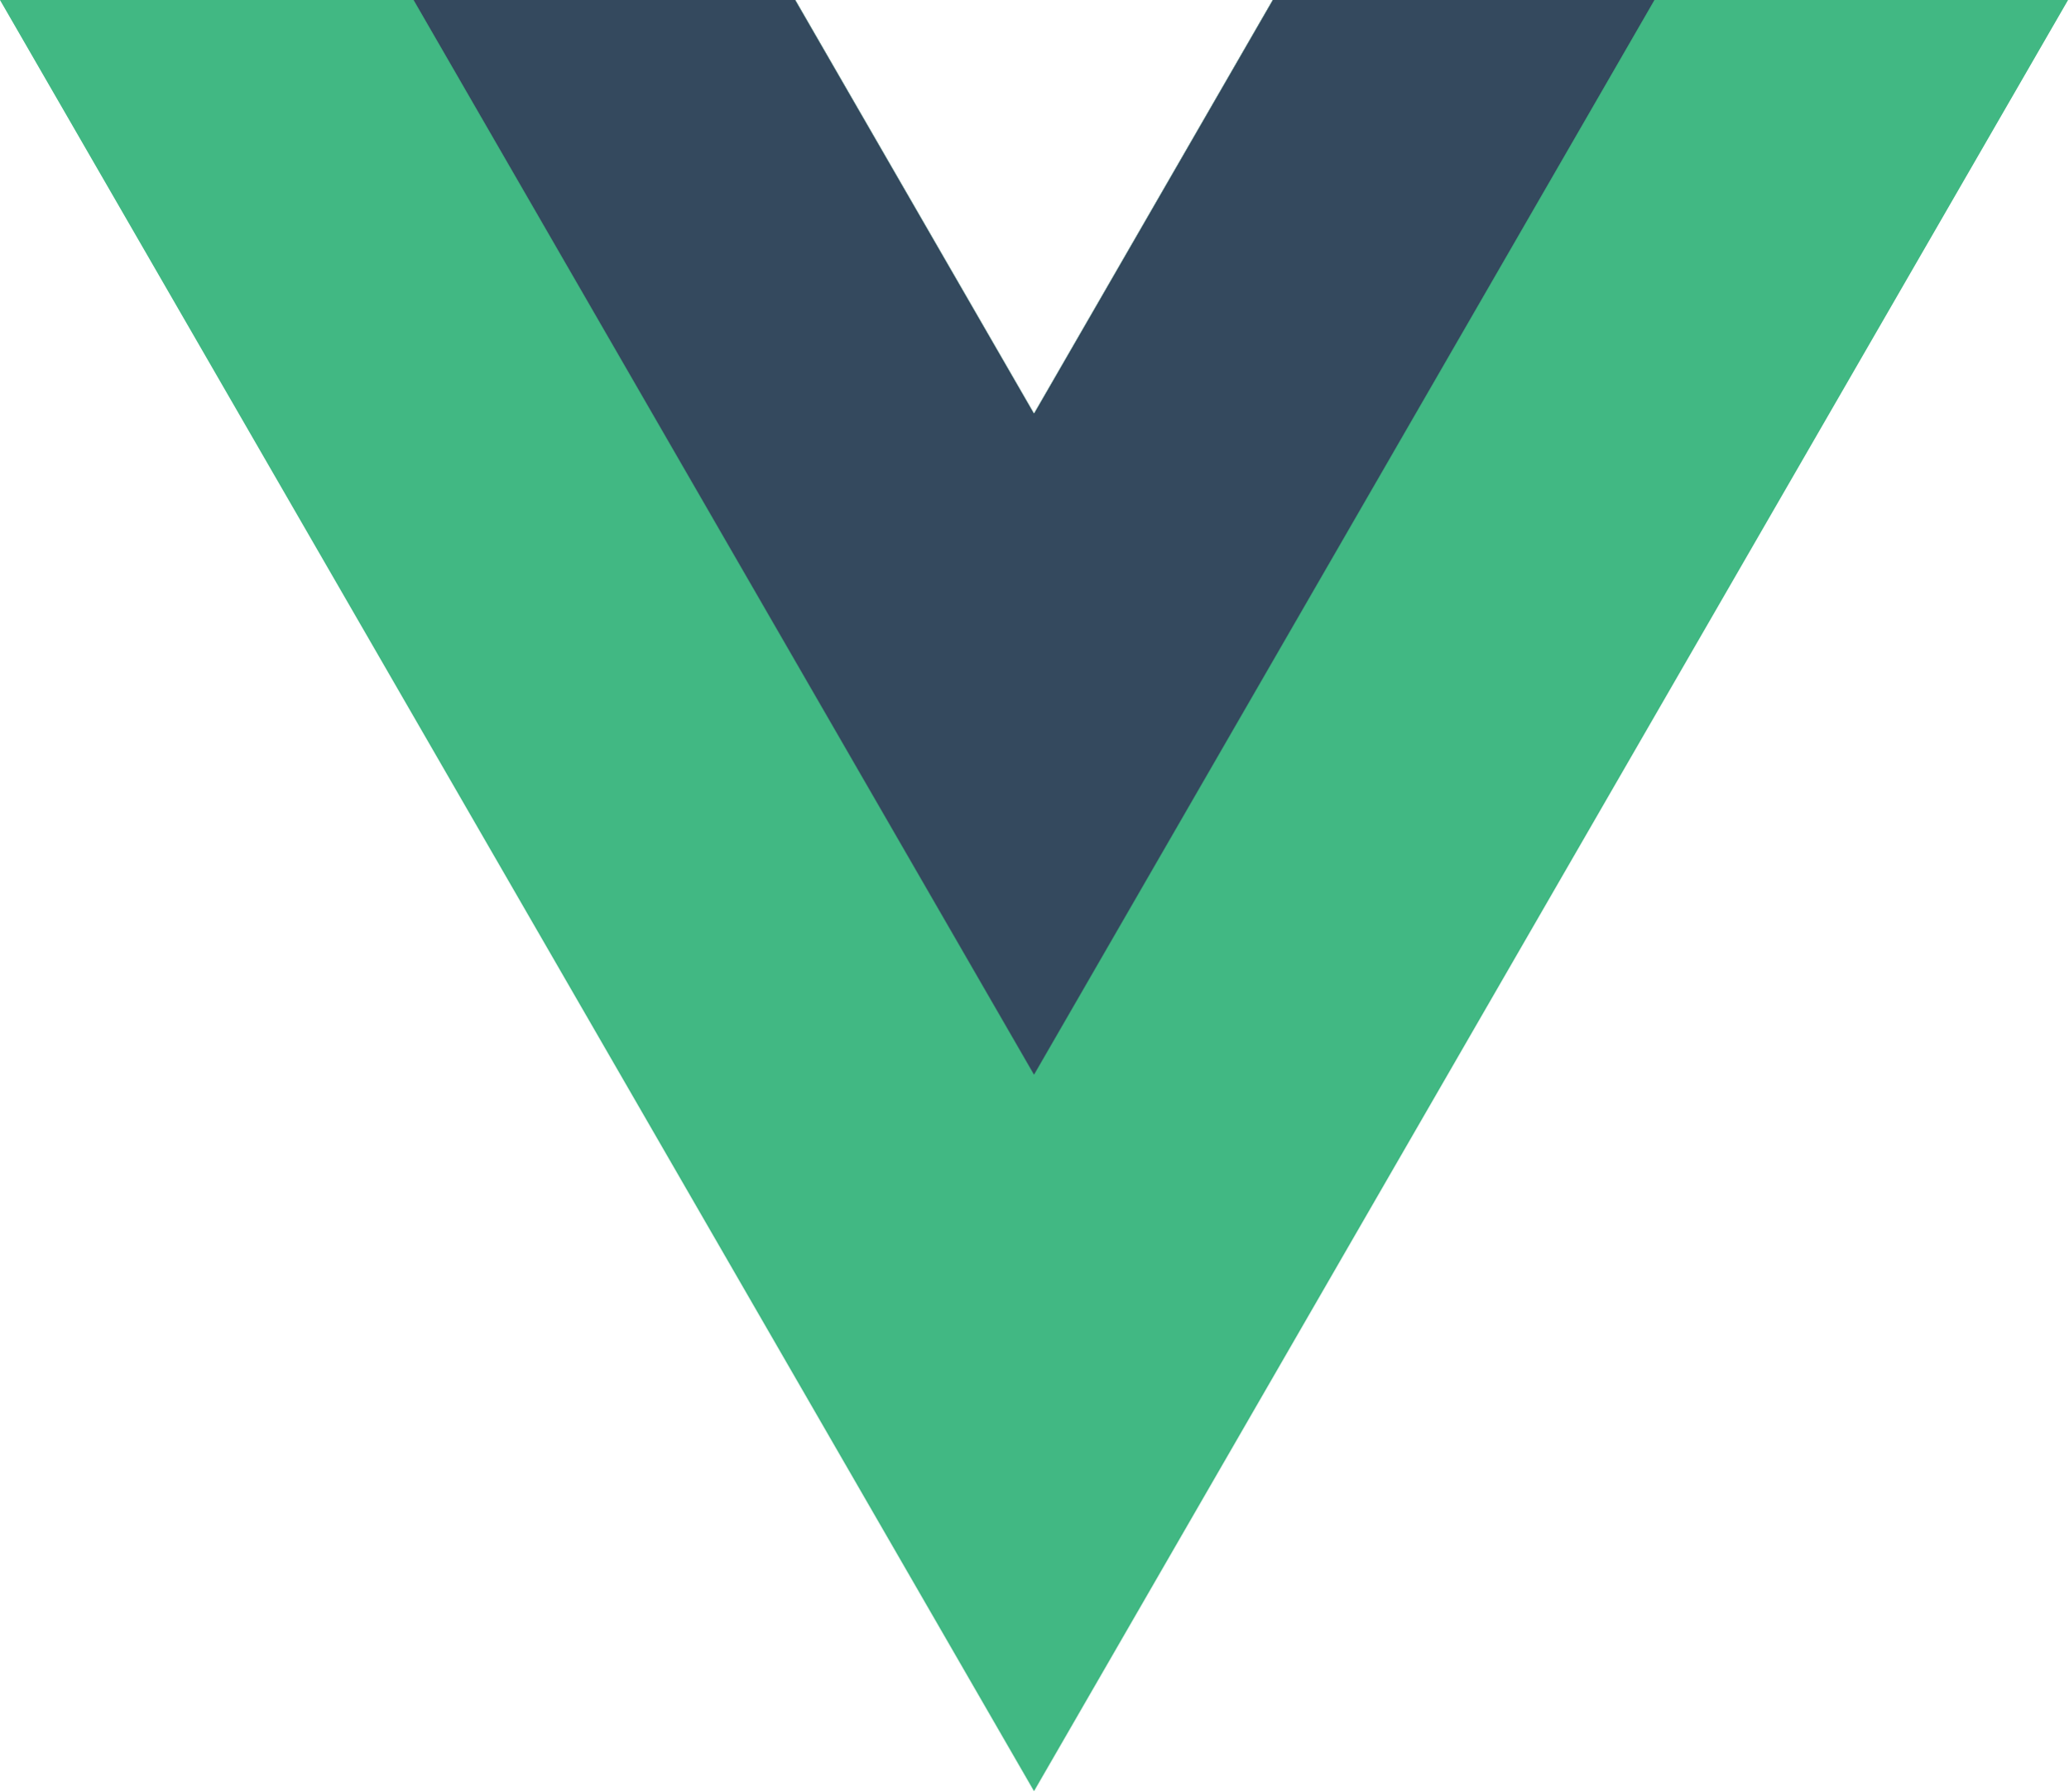
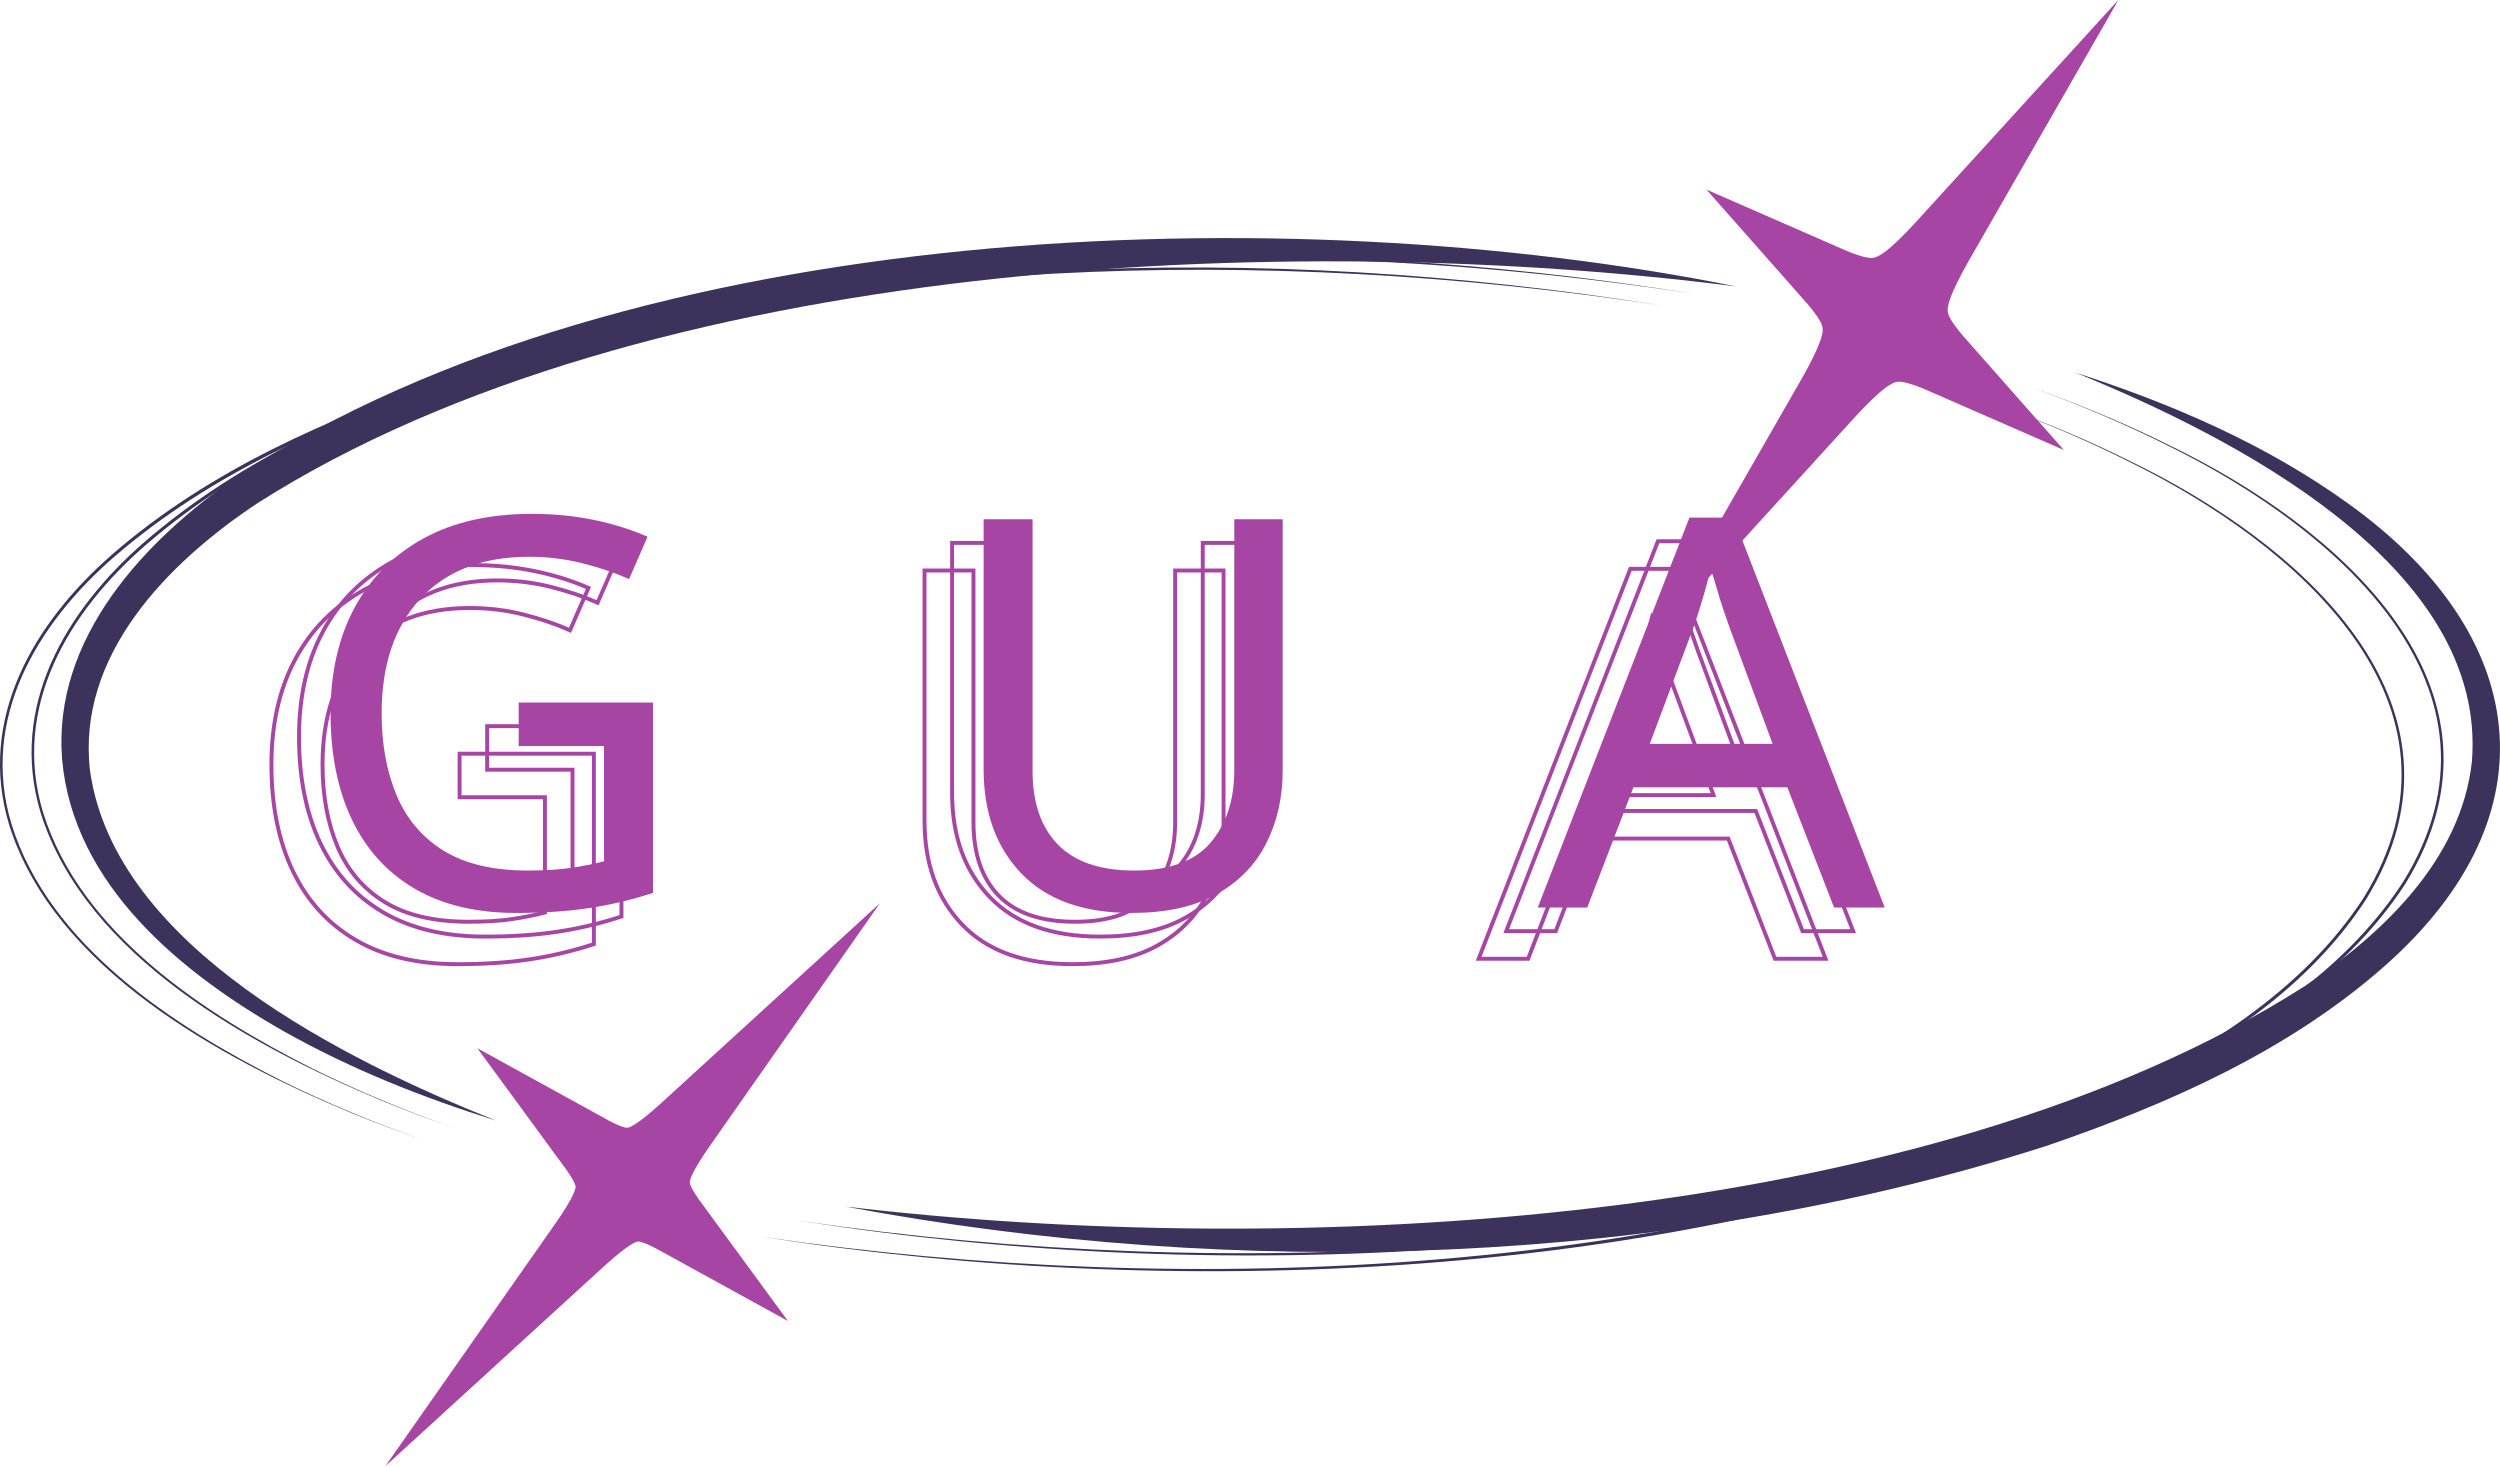
- <svg xmlns="http://www.w3.org/2000/svg" viewBox="0 0 261.76 226.69">
-   <path d="M161.096.001l-30.225 52.351L100.647.001H-.005l130.877 226.688L261.749.001z" fill="#41b883" />
-   <path d="M161.096.001l-30.225 52.351L100.647.001H52.346l78.526 136.01L209.398.001z" fill="#34495e" />
+ <svg xmlns="http://www.w3.org/2000/svg" viewBox="0 0 634.44 372.25">
+   <defs>
+     <style>
+       .cls-1 {
+         letter-spacing: -.08em;
+       }
+ 
+       .cls-2, .cls-3 {
+         fill: none;
+         stroke: #a745a4;
+         stroke-miterlimit: 10;
+       }
+ 
+       .cls-2, .cls-4 {
+         font-family: SofachromeRg-Regular, Sofachrome;
+         font-size: 138px;
+       }
+ 
+       .cls-3 {
+         stroke-width: 16px;
+       }
+ 
+       .cls-5 {
+         fill: #3d325b;
+       }
+ 
+       .cls-4 {
+         fill: #a745a4;
+       }
+     </style>
+   </defs>
+   <g id="Calque_1" data-name="Calque 1">
+     <g>
+       <path class="cls-5" d="M440.64,72.7c-113.26-14.5-277.16-7.48-375.29,54.99-22.68,15.03-45.99,38.62-42.49,67.99,6.38,44.79,65.05,73.51,103.02,88.71-18.59-5.85-36.82-13.06-53.83-22.66-26.01-14.76-53.44-37.12-56.29-68.99-2.49-30.85,21.09-55.84,44.8-72.1C160.31,55.56,326.43,49.65,440.64,72.7h0Z" />
+       <path class="cls-5" d="M421.93,77.57c-101.97-15.57-208.66-12.38-307.41,18.99-30.49,10.25-60.84,23.43-85.39,44.62C9.34,158.3-5.15,182.51,2.94,209.21c9.6,30.74,41.04,51.16,68.44,65.01,11.6,5.76,23.61,10.67,35.8,15.04-6.11-2.15-12.17-4.43-18.17-6.88C55.89,268.54,13.81,245.77,2.34,209.39c-8.22-26.97,6.31-51.46,26.26-68.8,24.6-21.33,55.03-34.63,85.6-44.98,98.92-31.13,205.75-34.39,307.73-18.04h0Z" />
+       <path class="cls-5" d="M429.93,74.57c-101.97-15.57-208.66-12.38-307.41,18.99-30.49,10.25-60.84,23.43-85.39,44.62-19.78,17.11-34.27,41.32-26.19,68.03,9.6,30.74,41.04,51.16,68.44,65.01,11.6,5.76,23.61,10.67,35.8,15.04-6.11-2.15-12.17-4.43-18.17-6.88-33.11-13.84-75.19-36.61-86.66-72.99-8.22-26.97,6.31-51.46,26.26-68.8,24.6-21.33,55.03-34.63,85.6-44.98,98.92-31.13,205.75-34.39,307.73-18.04h0Z" />
+     </g>
+     <g>
+       <path class="cls-5" d="M214.6,306.2c112.15,13.32,273.39,5.95,370.34-55.98,19.79-13.37,39.63-32.03,42.37-56.97,4.01-49.86-61.27-82.65-100.56-98.67,24.46,7.89,48.29,18.15,69.27,33.28,45.69,32.83,52.93,78.54,9.2,117.25-24.53,21.65-55.01,35.08-85.6,45.6-96.35,31-205.92,34.11-305.03,15.49h0Z" />
+       <path class="cls-5" d="M203.31,309.86c108.68,15.95,237.66,10.6,339.09-34.21,25.67-12.09,51.57-27.49,67.39-51.74,30.64-49.49-17.68-90.13-59.1-110.55-11.4-5.78-23.22-10.72-35.22-15.12,12.03,4.32,23.89,9.18,35.33,14.9,41.99,20.28,90.35,61.24,59.61,111.16-15.85,24.42-41.85,39.99-67.62,52.19-100.19,44.72-232.01,50.15-339.47,33.38h0Z" />
+       <path class="cls-5" d="M193.31,313.86c108.68,15.95,237.66,10.6,339.09-34.21,25.67-12.09,51.57-27.49,67.39-51.74,30.64-49.49-17.68-90.13-59.1-110.55-11.4-5.78-23.22-10.72-35.22-15.12,12.03,4.32,23.89,9.18,35.33,14.9,41.99,20.28,90.35,61.24,59.61,111.16-15.85,24.42-41.85,39.99-67.62,52.19-100.19,44.72-232.01,50.15-339.47,33.38h0Z" />
+     </g>
+     <path class="cls-3" d="M493.72,92.32c-13.86-6.07-16.93-5.03-31.14,10.57,10.51-18.31,10.56-21.54,.53-32.88,13.86,6.07,16.93,5.03,31.14-10.57-10.51,18.31-10.56,21.54-.53,32.88Z" />
+     <path class="cls-3" d="M149.04,290.52c10.73,5.91,13.27,5.3,25.88-6.23-9.81,13.99-10.09,16.59-2.85,26.46-10.73-5.91-13.27-5.3-25.88,6.23,9.81-13.99,10.09-16.59,2.85-26.46Z" />
+   </g>
+   <g id="Calque_2" data-name="Calque 2">
+     <text class="cls-4" transform="translate(75.46 230.31)">
+       <tspan x="0" y="0">G</tspan>
+       <tspan class="cls-1" x="161.74" y="0">U</tspan>
+       <tspan x="314.78" y="0">A</tspan>
+     </text>
+     <text class="cls-2" transform="translate(67.46 236.31)">
+       <tspan x="0" y="0">G</tspan>
+       <tspan class="cls-1" x="161.74" y="0">U</tspan>
+       <tspan x="314.78" y="0">A</tspan>
+     </text>
+     <text class="cls-2" transform="translate(60.46 243.31)">
+       <tspan x="0" y="0">G</tspan>
+       <tspan class="cls-1" x="161.74" y="0">U</tspan>
+       <tspan x="314.78" y="0">A</tspan>
+     </text>
+   </g>
</svg>
